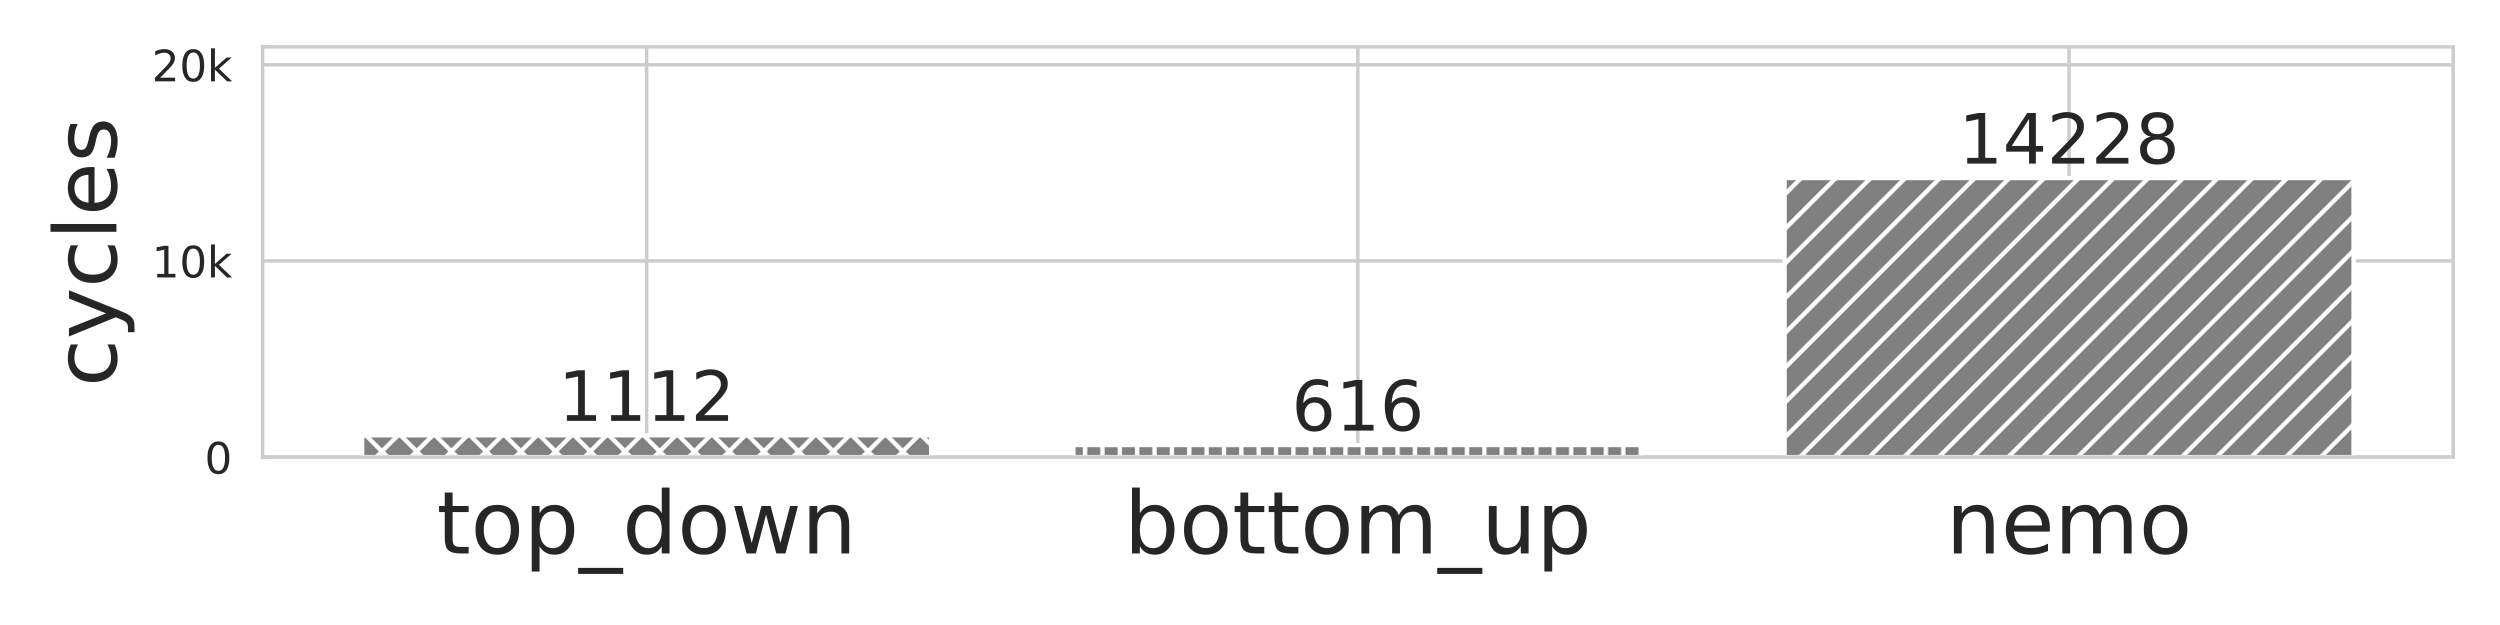
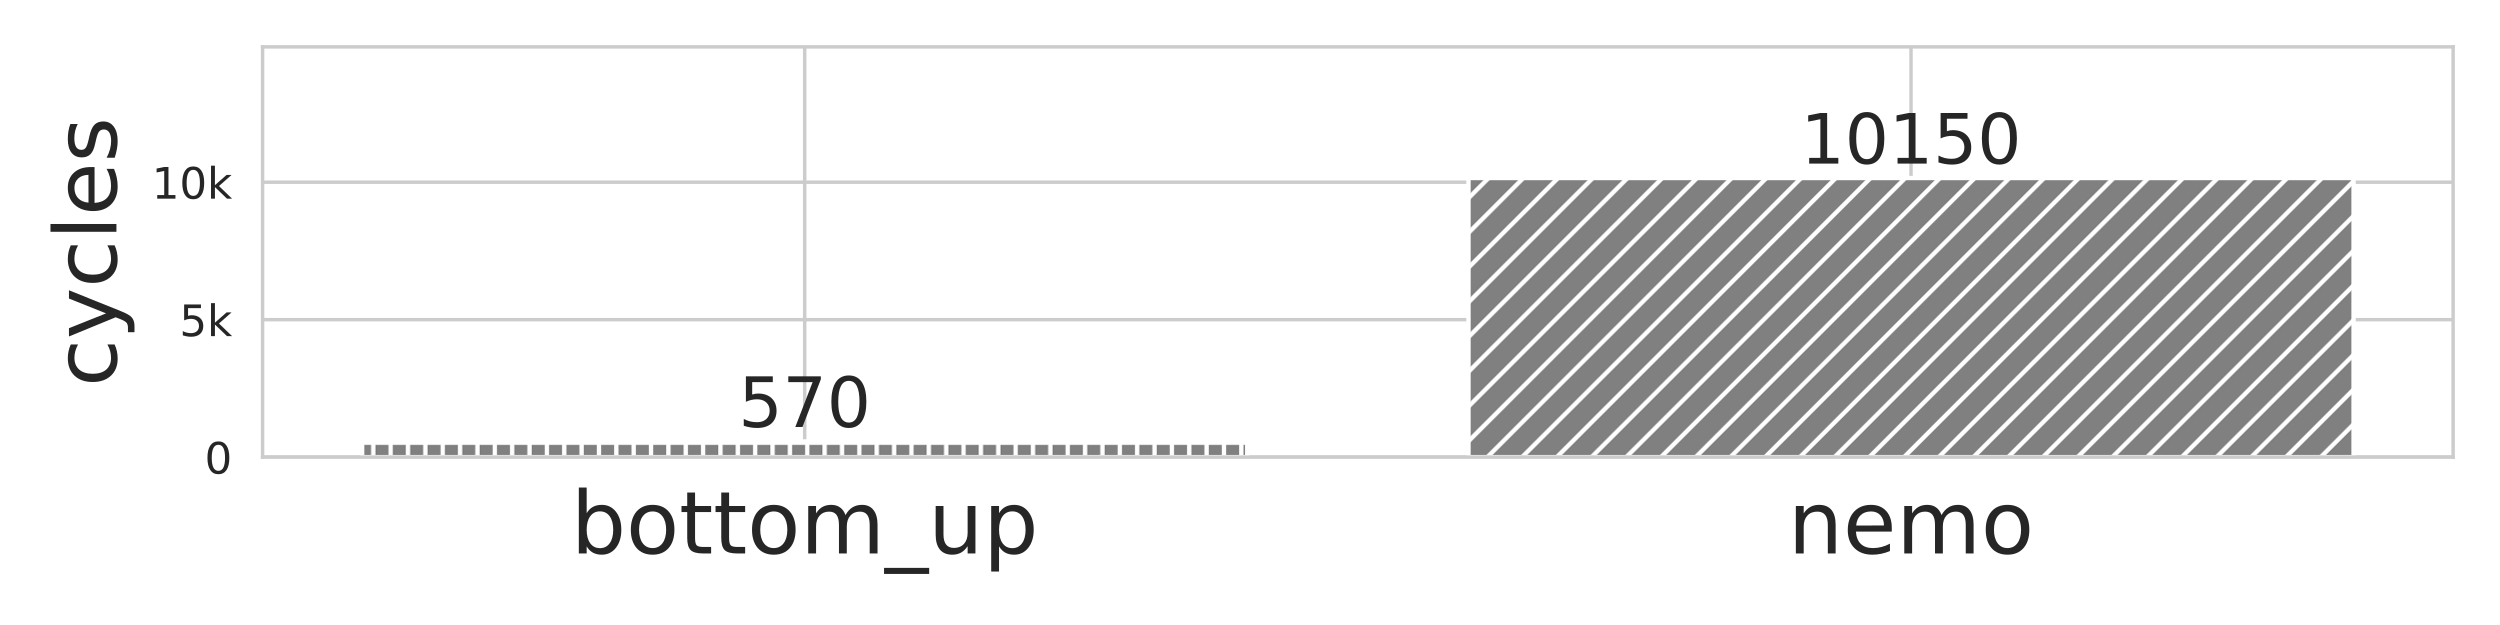
<svg xmlns="http://www.w3.org/2000/svg" xmlns:xlink="http://www.w3.org/1999/xlink" width="576pt" height="144pt" viewBox="0 0 576 144" version="1.1">
  <defs>
    <style type="text/css">*{stroke-linejoin: round; stroke-linecap: butt}</style>
  </defs>
  <g id="figure_1">
    <g id="patch_1">
      <path d="M 0 144  L 576 144  L 576 0  L 0 0  z " style="fill: #ffffff" />
    </g>
    <g id="axes_1">
      <g id="patch_2">
        <path d="M 60.5 105.32  L 565.2 105.32  L 565.2 10.8  L 60.5 10.8  z " style="fill: #ffffff" />
      </g>
      <g id="matplotlib.axis_1">
        <g id="xtick_1">
          <g id="line2d_1">
-             <path d="M 148.986 105.32  L 148.986 10.8  " clip-path="url(#paeb2388d7d)" style="fill: none; stroke: #cccccc; stroke-width: 0.8; stroke-linecap: round" />
+             <path d="M 185.401 105.32  L 185.401 10.8  " clip-path="url(#p2349e642f7)" style="fill: none; stroke: #cccccc; stroke-width: 0.8; stroke-linecap: round" />
          </g>
          <g id="text_1">
-             <g style="fill: #262626" transform="translate(100.6161 127.5169) scale(0.2 -0.2)">
-               <defs>
-                 <path id="DejaVuSans-74" d="M 1172 4494  L 1172 3500  L 2356 3500  L 2356 3053  L 1172 3053  L 1172 1153  Q 1172 725 1289 603  Q 1406 481 1766 481  L 2356 481  L 2356 0  L 1766 0  Q 1100 0 847 248  Q 594 497 594 1153  L 594 3053  L 172 3053  L 172 3500  L 594 3500  L 594 4494  L 1172 4494  z " transform="scale(0.015625)" />
-                 <path id="DejaVuSans-6f" d="M 1959 3097  Q 1497 3097 1228 2736  Q 959 2375 959 1747  Q 959 1119 1226 758  Q 1494 397 1959 397  Q 2419 397 2687 759  Q 2956 1122 2956 1747  Q 2956 2369 2687 2733  Q 2419 3097 1959 3097  z M 1959 3584  Q 2709 3584 3137 3096  Q 3566 2609 3566 1747  Q 3566 888 3137 398  Q 2709 -91 1959 -91  Q 1206 -91 779 398  Q 353 888 353 1747  Q 353 2609 779 3096  Q 1206 3584 1959 3584  z " transform="scale(0.015625)" />
-                 <path id="DejaVuSans-70" d="M 1159 525  L 1159 -1331  L 581 -1331  L 581 3500  L 1159 3500  L 1159 2969  Q 1341 3281 1617 3432  Q 1894 3584 2278 3584  Q 2916 3584 3314 3078  Q 3713 2572 3713 1747  Q 3713 922 3314 415  Q 2916 -91 2278 -91  Q 1894 -91 1617 61  Q 1341 213 1159 525  z M 3116 1747  Q 3116 2381 2855 2742  Q 2594 3103 2138 3103  Q 1681 3103 1420 2742  Q 1159 2381 1159 1747  Q 1159 1113 1420 752  Q 1681 391 2138 391  Q 2594 391 2855 752  Q 3116 1113 3116 1747  z " transform="scale(0.015625)" />
-                 <path id="DejaVuSans-5f" d="M 3263 -1063  L 3263 -1509  L -63 -1509  L -63 -1063  L 3263 -1063  z " transform="scale(0.015625)" />
-                 <path id="DejaVuSans-64" d="M 2906 2969  L 2906 4863  L 3481 4863  L 3481 0  L 2906 0  L 2906 525  Q 2725 213 2448 61  Q 2172 -91 1784 -91  Q 1150 -91 751 415  Q 353 922 353 1747  Q 353 2572 751 3078  Q 1150 3584 1784 3584  Q 2172 3584 2448 3432  Q 2725 3281 2906 2969  z M 947 1747  Q 947 1113 1208 752  Q 1469 391 1925 391  Q 2381 391 2643 752  Q 2906 1113 2906 1747  Q 2906 2381 2643 2742  Q 2381 3103 1925 3103  Q 1469 3103 1208 2742  Q 947 2381 947 1747  z " transform="scale(0.015625)" />
-                 <path id="DejaVuSans-77" d="M 269 3500  L 844 3500  L 1563 769  L 2278 3500  L 2956 3500  L 3675 769  L 4391 3500  L 4966 3500  L 4050 0  L 3372 0  L 2619 2869  L 1863 0  L 1184 0  L 269 3500  z " transform="scale(0.015625)" />
-                 <path id="DejaVuSans-6e" d="M 3513 2113  L 3513 0  L 2938 0  L 2938 2094  Q 2938 2591 2744 2837  Q 2550 3084 2163 3084  Q 1697 3084 1428 2787  Q 1159 2491 1159 1978  L 1159 0  L 581 0  L 581 3500  L 1159 3500  L 1159 2956  Q 1366 3272 1645 3428  Q 1925 3584 2291 3584  Q 2894 3584 3203 3211  Q 3513 2838 3513 2113  z " transform="scale(0.015625)" />
-               </defs>
-               <use xlink:href="#DejaVuSans-74" />
-               <use xlink:href="#DejaVuSans-6f" x="39.209" />
-               <use xlink:href="#DejaVuSans-70" x="100.391" />
-               <use xlink:href="#DejaVuSans-5f" x="163.867" />
-               <use xlink:href="#DejaVuSans-64" x="213.867" />
-               <use xlink:href="#DejaVuSans-6f" x="277.344" />
-               <use xlink:href="#DejaVuSans-77" x="338.525" />
-               <use xlink:href="#DejaVuSans-6e" x="420.312" />
-             </g>
-           </g>
-         </g>
-         <g id="xtick_2">
-           <g id="line2d_2">
-             <path d="M 312.85 105.32  L 312.85 10.8  " clip-path="url(#paeb2388d7d)" style="fill: none; stroke: #cccccc; stroke-width: 0.8; stroke-linecap: round" />
-           </g>
-           <g id="text_2">
-             <g style="fill: #262626" transform="translate(258.9969 127.5169) scale(0.2 -0.2)">
+             <g style="fill: #262626" transform="translate(131.5474 127.5169) scale(0.2 -0.2)">
              <defs>
                <path id="DejaVuSans-62" d="M 3116 1747  Q 3116 2381 2855 2742  Q 2594 3103 2138 3103  Q 1681 3103 1420 2742  Q 1159 2381 1159 1747  Q 1159 1113 1420 752  Q 1681 391 2138 391  Q 2594 391 2855 752  Q 3116 1113 3116 1747  z M 1159 2969  Q 1341 3281 1617 3432  Q 1894 3584 2278 3584  Q 2916 3584 3314 3078  Q 3713 2572 3713 1747  Q 3713 922 3314 415  Q 2916 -91 2278 -91  Q 1894 -91 1617 61  Q 1341 213 1159 525  L 1159 0  L 581 0  L 581 4863  L 1159 4863  L 1159 2969  z " transform="scale(0.015625)" />
+                 <path id="DejaVuSans-6f" d="M 1959 3097  Q 1497 3097 1228 2736  Q 959 2375 959 1747  Q 959 1119 1226 758  Q 1494 397 1959 397  Q 2419 397 2687 759  Q 2956 1122 2956 1747  Q 2956 2369 2687 2733  Q 2419 3097 1959 3097  z M 1959 3584  Q 2709 3584 3137 3096  Q 3566 2609 3566 1747  Q 3566 888 3137 398  Q 2709 -91 1959 -91  Q 1206 -91 779 398  Q 353 888 353 1747  Q 353 2609 779 3096  Q 1206 3584 1959 3584  z " transform="scale(0.015625)" />
+                 <path id="DejaVuSans-74" d="M 1172 4494  L 1172 3500  L 2356 3500  L 2356 3053  L 1172 3053  L 1172 1153  Q 1172 725 1289 603  Q 1406 481 1766 481  L 2356 481  L 2356 0  L 1766 0  Q 1100 0 847 248  Q 594 497 594 1153  L 594 3053  L 172 3053  L 172 3500  L 594 3500  L 594 4494  L 1172 4494  z " transform="scale(0.015625)" />
                <path id="DejaVuSans-6d" d="M 3328 2828  Q 3544 3216 3844 3400  Q 4144 3584 4550 3584  Q 5097 3584 5394 3201  Q 5691 2819 5691 2113  L 5691 0  L 5113 0  L 5113 2094  Q 5113 2597 4934 2840  Q 4756 3084 4391 3084  Q 3944 3084 3684 2787  Q 3425 2491 3425 1978  L 3425 0  L 2847 0  L 2847 2094  Q 2847 2600 2669 2842  Q 2491 3084 2119 3084  Q 1678 3084 1418 2786  Q 1159 2488 1159 1978  L 1159 0  L 581 0  L 581 3500  L 1159 3500  L 1159 2956  Q 1356 3278 1631 3431  Q 1906 3584 2284 3584  Q 2666 3584 2933 3390  Q 3200 3197 3328 2828  z " transform="scale(0.015625)" />
+                 <path id="DejaVuSans-5f" d="M 3263 -1063  L 3263 -1509  L -63 -1509  L -63 -1063  L 3263 -1063  z " transform="scale(0.015625)" />
                <path id="DejaVuSans-75" d="M 544 1381  L 544 3500  L 1119 3500  L 1119 1403  Q 1119 906 1312 657  Q 1506 409 1894 409  Q 2359 409 2629 706  Q 2900 1003 2900 1516  L 2900 3500  L 3475 3500  L 3475 0  L 2900 0  L 2900 538  Q 2691 219 2414 64  Q 2138 -91 1772 -91  Q 1169 -91 856 284  Q 544 659 544 1381  z M 1991 3584  L 1991 3584  z " transform="scale(0.015625)" />
+                 <path id="DejaVuSans-70" d="M 1159 525  L 1159 -1331  L 581 -1331  L 581 3500  L 1159 3500  L 1159 2969  Q 1341 3281 1617 3432  Q 1894 3584 2278 3584  Q 2916 3584 3314 3078  Q 3713 2572 3713 1747  Q 3713 922 3314 415  Q 2916 -91 2278 -91  Q 1894 -91 1617 61  Q 1341 213 1159 525  z M 3116 1747  Q 3116 2381 2855 2742  Q 2594 3103 2138 3103  Q 1681 3103 1420 2742  Q 1159 2381 1159 1747  Q 1159 1113 1420 752  Q 1681 391 2138 391  Q 2594 391 2855 752  Q 3116 1113 3116 1747  z " transform="scale(0.015625)" />
              </defs>
              <use xlink:href="#DejaVuSans-62" />
              <use xlink:href="#DejaVuSans-6f" x="63.477" />
              <use xlink:href="#DejaVuSans-74" x="124.658" />
              <use xlink:href="#DejaVuSans-74" x="163.867" />
              <use xlink:href="#DejaVuSans-6f" x="203.076" />
              <use xlink:href="#DejaVuSans-6d" x="264.258" />
              <use xlink:href="#DejaVuSans-5f" x="361.67" />
              <use xlink:href="#DejaVuSans-75" x="411.67" />
              <use xlink:href="#DejaVuSans-70" x="475.049" />
            </g>
          </g>
        </g>
-         <g id="xtick_3">
-           <g id="line2d_3">
-             <path d="M 476.714 105.32  L 476.714 10.8  " clip-path="url(#paeb2388d7d)" style="fill: none; stroke: #cccccc; stroke-width: 0.8; stroke-linecap: round" />
+         <g id="xtick_2">
+           <g id="line2d_2">
+             <path d="M 440.299 105.32  L 440.299 10.8  " clip-path="url(#p2349e642f7)" style="fill: none; stroke: #cccccc; stroke-width: 0.8; stroke-linecap: round" />
          </g>
-           <g id="text_3">
-             <g style="fill: #262626" transform="translate(448.3636 127.5169) scale(0.2 -0.2)">
+           <g id="text_2">
+             <g style="fill: #262626" transform="translate(411.9495 127.5169) scale(0.2 -0.2)">
              <defs>
+                 <path id="DejaVuSans-6e" d="M 3513 2113  L 3513 0  L 2938 0  L 2938 2094  Q 2938 2591 2744 2837  Q 2550 3084 2163 3084  Q 1697 3084 1428 2787  Q 1159 2491 1159 1978  L 1159 0  L 581 0  L 581 3500  L 1159 3500  L 1159 2956  Q 1366 3272 1645 3428  Q 1925 3584 2291 3584  Q 2894 3584 3203 3211  Q 3513 2838 3513 2113  z " transform="scale(0.015625)" />
                <path id="DejaVuSans-65" d="M 3597 1894  L 3597 1613  L 953 1613  Q 991 1019 1311 708  Q 1631 397 2203 397  Q 2534 397 2845 478  Q 3156 559 3463 722  L 3463 178  Q 3153 47 2828 -22  Q 2503 -91 2169 -91  Q 1331 -91 842 396  Q 353 884 353 1716  Q 353 2575 817 3079  Q 1281 3584 2069 3584  Q 2775 3584 3186 3129  Q 3597 2675 3597 1894  z M 3022 2063  Q 3016 2534 2758 2815  Q 2500 3097 2075 3097  Q 1594 3097 1305 2825  Q 1016 2553 972 2059  L 3022 2063  z " transform="scale(0.015625)" />
              </defs>
              <use xlink:href="#DejaVuSans-6e" />
              <use xlink:href="#DejaVuSans-65" x="63.379" />
              <use xlink:href="#DejaVuSans-6d" x="124.902" />
              <use xlink:href="#DejaVuSans-6f" x="222.314" />
            </g>
          </g>
        </g>
      </g>
      <g id="matplotlib.axis_2">
        <g id="ytick_1">
-           <g id="line2d_4">
-             <path d="M 60.5 105.32  L 565.2 105.32  " clip-path="url(#paeb2388d7d)" style="fill: none; stroke: #cccccc; stroke-width: 0.8; stroke-linecap: round" />
+           <g id="line2d_3">
+             <path d="M 60.5 105.32  L 565.2 105.32  " clip-path="url(#p2349e642f7)" style="fill: none; stroke: #cccccc; stroke-width: 0.8; stroke-linecap: round" />
          </g>
-           <g id="text_4">
+           <g id="text_3">
            <g style="fill: #262626" transform="translate(47.1375 109.1192) scale(0.1 -0.1)">
              <defs>
                <path id="DejaVuSans-30" d="M 2034 4250  Q 1547 4250 1301 3770  Q 1056 3291 1056 2328  Q 1056 1369 1301 889  Q 1547 409 2034 409  Q 2525 409 2770 889  Q 3016 1369 3016 2328  Q 3016 3291 2770 3770  Q 2525 4250 2034 4250  z M 2034 4750  Q 2819 4750 3233 4129  Q 3647 3509 3647 2328  Q 3647 1150 3233 529  Q 2819 -91 2034 -91  Q 1250 -91 836 529  Q 422 1150 422 2328  Q 422 3509 836 4129  Q 1250 4750 2034 4750  z " transform="scale(0.015625)" />
              </defs>
              <use xlink:href="#DejaVuSans-30" />
            </g>
          </g>
        </g>
        <g id="ytick_2">
+           <g id="line2d_4">
+             <path d="M 60.5 73.647  L 565.2 73.647  " clip-path="url(#p2349e642f7)" style="fill: none; stroke: #cccccc; stroke-width: 0.8; stroke-linecap: round" />
+           </g>
+           <g id="text_4">
+             <g style="fill: #262626" transform="translate(41.34687 77.44624) scale(0.1 -0.1)">
+               <defs>
+                 <path id="DejaVuSans-35" d="M 691 4666  L 3169 4666  L 3169 4134  L 1269 4134  L 1269 2991  Q 1406 3038 1543 3061  Q 1681 3084 1819 3084  Q 2600 3084 3056 2656  Q 3513 2228 3513 1497  Q 3513 744 3044 326  Q 2575 -91 1722 -91  Q 1428 -91 1123 -41  Q 819 9 494 109  L 494 744  Q 775 591 1075 516  Q 1375 441 1709 441  Q 2250 441 2565 725  Q 2881 1009 2881 1497  Q 2881 1984 2565 2268  Q 2250 2553 1709 2553  Q 1456 2553 1204 2497  Q 953 2441 691 2322  L 691 4666  z " transform="scale(0.015625)" />
+                 <path id="DejaVuSans-6b" d="M 581 4863  L 1159 4863  L 1159 1991  L 2875 3500  L 3609 3500  L 1753 1863  L 3688 0  L 2938 0  L 1159 1709  L 1159 0  L 581 0  L 581 4863  z " transform="scale(0.015625)" />
+               </defs>
+               <use xlink:href="#DejaVuSans-35" />
+               <use xlink:href="#DejaVuSans-6b" x="63.623" />
+             </g>
+           </g>
+         </g>
+         <g id="ytick_3">
          <g id="line2d_5">
-             <path d="M 60.5 60.126  L 565.2 60.126  " clip-path="url(#paeb2388d7d)" style="fill: none; stroke: #cccccc; stroke-width: 0.8; stroke-linecap: round" />
+             <path d="M 60.5 41.974  L 565.2 41.974  " clip-path="url(#p2349e642f7)" style="fill: none; stroke: #cccccc; stroke-width: 0.8; stroke-linecap: round" />
          </g>
          <g id="text_5">
-             <g style="fill: #262626" transform="translate(34.98438 63.92553) scale(0.1 -0.1)">
+             <g style="fill: #262626" transform="translate(34.98438 45.77326) scale(0.1 -0.1)">
              <defs>
                <path id="DejaVuSans-31" d="M 794 531  L 1825 531  L 1825 4091  L 703 3866  L 703 4441  L 1819 4666  L 2450 4666  L 2450 531  L 3481 531  L 3481 0  L 794 0  L 794 531  z " transform="scale(0.015625)" />
-                 <path id="DejaVuSans-6b" d="M 581 4863  L 1159 4863  L 1159 1991  L 2875 3500  L 3609 3500  L 1753 1863  L 3688 0  L 2938 0  L 1159 1709  L 1159 0  L 581 0  L 581 4863  z " transform="scale(0.015625)" />
              </defs>
              <use xlink:href="#DejaVuSans-31" />
              <use xlink:href="#DejaVuSans-30" x="63.623" />
              <use xlink:href="#DejaVuSans-6b" x="127.246" />
            </g>
          </g>
        </g>
-         <g id="ytick_3">
-           <g id="line2d_6">
-             <path d="M 60.5 14.933  L 565.2 14.933  " clip-path="url(#paeb2388d7d)" style="fill: none; stroke: #cccccc; stroke-width: 0.8; stroke-linecap: round" />
-           </g>
-           <g id="text_6">
-             <g style="fill: #262626" transform="translate(34.98438 18.73184) scale(0.1 -0.1)">
-               <defs>
-                 <path id="DejaVuSans-32" d="M 1228 531  L 3431 531  L 3431 0  L 469 0  L 469 531  Q 828 903 1448 1529  Q 2069 2156 2228 2338  Q 2531 2678 2651 2914  Q 2772 3150 2772 3378  Q 2772 3750 2511 3984  Q 2250 4219 1831 4219  Q 1534 4219 1204 4116  Q 875 4013 500 3803  L 500 4441  Q 881 4594 1212 4672  Q 1544 4750 1819 4750  Q 2544 4750 2975 4387  Q 3406 4025 3406 3419  Q 3406 3131 3298 2873  Q 3191 2616 2906 2266  Q 2828 2175 2409 1742  Q 1991 1309 1228 531  z " transform="scale(0.015625)" />
-               </defs>
-               <use xlink:href="#DejaVuSans-32" />
-               <use xlink:href="#DejaVuSans-30" x="63.623" />
-               <use xlink:href="#DejaVuSans-6b" x="127.246" />
-             </g>
-           </g>
-         </g>
-         <g id="text_7">
+         <g id="text_6">
          <g style="fill: #262626" transform="translate(26.825 89.11625) rotate(-90) scale(0.2 -0.2)">
            <defs>
              <path id="DejaVuSans-63" d="M 3122 3366  L 3122 2828  Q 2878 2963 2633 3030  Q 2388 3097 2138 3097  Q 1578 3097 1268 2742  Q 959 2388 959 1747  Q 959 1106 1268 751  Q 1578 397 2138 397  Q 2388 397 2633 464  Q 2878 531 3122 666  L 3122 134  Q 2881 22 2623 -34  Q 2366 -91 2075 -91  Q 1284 -91 818 406  Q 353 903 353 1747  Q 353 2603 823 3093  Q 1294 3584 2113 3584  Q 2378 3584 2631 3529  Q 2884 3475 3122 3366  z " transform="scale(0.015625)" />
              <path id="DejaVuSans-79" d="M 2059 -325  Q 1816 -950 1584 -1140  Q 1353 -1331 966 -1331  L 506 -1331  L 506 -850  L 844 -850  Q 1081 -850 1212 -737  Q 1344 -625 1503 -206  L 1606 56  L 191 3500  L 800 3500  L 1894 763  L 2988 3500  L 3597 3500  L 2059 -325  z " transform="scale(0.015625)" />
              <path id="DejaVuSans-6c" d="M 603 4863  L 1178 4863  L 1178 0  L 603 0  L 603 4863  z " transform="scale(0.015625)" />
              <path id="DejaVuSans-73" d="M 2834 3397  L 2834 2853  Q 2591 2978 2328 3040  Q 2066 3103 1784 3103  Q 1356 3103 1142 2972  Q 928 2841 928 2578  Q 928 2378 1081 2264  Q 1234 2150 1697 2047  L 1894 2003  Q 2506 1872 2764 1633  Q 3022 1394 3022 966  Q 3022 478 2636 193  Q 2250 -91 1575 -91  Q 1294 -91 989 -36  Q 684 19 347 128  L 347 722  Q 666 556 975 473  Q 1284 391 1588 391  Q 1994 391 2212 530  Q 2431 669 2431 922  Q 2431 1156 2273 1281  Q 2116 1406 1581 1522  L 1381 1569  Q 847 1681 609 1914  Q 372 2147 372 2553  Q 372 3047 722 3315  Q 1072 3584 1716 3584  Q 2034 3584 2315 3537  Q 2597 3491 2834 3397  z " transform="scale(0.015625)" />
            </defs>
            <use xlink:href="#DejaVuSans-63" />
            <use xlink:href="#DejaVuSans-79" x="54.98" />
            <use xlink:href="#DejaVuSans-63" x="114.16" />
            <use xlink:href="#DejaVuSans-6c" x="169.141" />
            <use xlink:href="#DejaVuSans-65" x="196.924" />
            <use xlink:href="#DejaVuSans-73" x="258.447" />
          </g>
        </g>
      </g>
      <g id="patch_3">
-         <path d="M 83.441 105.32  L 214.532 105.32  L 214.532 100.294  L 83.441 100.294  z " clip-path="url(#paeb2388d7d)" style="fill: url(#heb3708efd5); stroke: #ffffff; stroke-linejoin: miter" />
+         <path d="M 83.441 105.32  L 287.36 105.32  L 287.36 101.706  L 83.441 101.706  z " clip-path="url(#p2349e642f7)" style="fill: url(#heab3e71fbf); stroke: #ffffff; stroke-linejoin: miter" />
      </g>
      <g id="patch_4">
-         <path d="M 247.305 105.32  L 378.395 105.32  L 378.395 102.536  L 247.305 102.536  z " clip-path="url(#paeb2388d7d)" style="fill: url(#h8110e26665); stroke: #ffffff; stroke-linejoin: miter" />
+         <path d="M 338.34 105.32  L 542.259 105.32  L 542.259 41.021  L 338.34 41.021  z " clip-path="url(#p2349e642f7)" style="fill: url(#hcec66dcb1b); stroke: #ffffff; stroke-linejoin: miter" />
      </g>
      <g id="patch_5">
-         <path d="M 411.168 105.32  L 542.259 105.32  L 542.259 41.021  L 411.168 41.021  z " clip-path="url(#paeb2388d7d)" style="fill: url(#h76161411b4); stroke: #ffffff; stroke-linejoin: miter" />
+         <path d="M 60.5 105.32  L 60.5 10.8  " style="fill: none; stroke: #cccccc; stroke-width: 0.8; stroke-linejoin: miter; stroke-linecap: square" />
      </g>
      <g id="patch_6">
-         <path d="M 60.5 105.32  L 60.5 10.8  " style="fill: none; stroke: #cccccc; stroke-width: 0.8; stroke-linejoin: miter; stroke-linecap: square" />
+         <path d="M 565.2 105.32  L 565.2 10.8  " style="fill: none; stroke: #cccccc; stroke-width: 0.8; stroke-linejoin: miter; stroke-linecap: square" />
      </g>
      <g id="patch_7">
-         <path d="M 565.2 105.32  L 565.2 10.8  " style="fill: none; stroke: #cccccc; stroke-width: 0.8; stroke-linejoin: miter; stroke-linecap: square" />
+         <path d="M 60.5 105.32  L 565.2 105.32  " style="fill: none; stroke: #cccccc; stroke-width: 0.8; stroke-linejoin: miter; stroke-linecap: square" />
      </g>
      <g id="patch_8">
-         <path d="M 60.5 105.32  L 565.2 105.32  " style="fill: none; stroke: #cccccc; stroke-width: 0.8; stroke-linejoin: miter; stroke-linecap: square" />
-       </g>
-       <g id="patch_9">
        <path d="M 60.5 10.8  L 565.2 10.8  " style="fill: none; stroke: #cccccc; stroke-width: 0.8; stroke-linejoin: miter; stroke-linecap: square" />
      </g>
-       <g id="text_8">
-         <g style="fill: #262626" transform="translate(128.6264 96.96696) scale(0.16 -0.16)">
-           <use xlink:href="#DejaVuSans-31" />
-           <use xlink:href="#DejaVuSans-31" x="63.623" />
-           <use xlink:href="#DejaVuSans-31" x="127.246" />
-           <use xlink:href="#DejaVuSans-32" x="190.869" />
+       <g id="text_7">
+         <g style="fill: #262626" transform="translate(170.1305 98.37861) scale(0.16 -0.16)">
+           <defs>
+             <path id="DejaVuSans-37" d="M 525 4666  L 3525 4666  L 3525 4397  L 1831 0  L 1172 0  L 2766 4134  L 525 4134  L 525 4666  z " transform="scale(0.015625)" />
+           </defs>
+           <use xlink:href="#DejaVuSans-35" />
+           <use xlink:href="#DejaVuSans-37" x="63.623" />
+           <use xlink:href="#DejaVuSans-30" x="127.246" />
        </g>
      </g>
-       <g id="text_9">
-         <g style="fill: #262626" transform="translate(297.58 99.20857) scale(0.16 -0.16)">
-           <defs>
-             <path id="DejaVuSans-36" d="M 2113 2584  Q 1688 2584 1439 2293  Q 1191 2003 1191 1497  Q 1191 994 1439 701  Q 1688 409 2113 409  Q 2538 409 2786 701  Q 3034 994 3034 1497  Q 3034 2003 2786 2293  Q 2538 2584 2113 2584  z M 3366 4563  L 3366 3988  Q 3128 4100 2886 4159  Q 2644 4219 2406 4219  Q 1781 4219 1451 3797  Q 1122 3375 1075 2522  Q 1259 2794 1537 2939  Q 1816 3084 2150 3084  Q 2853 3084 3261 2657  Q 3669 2231 3669 1497  Q 3669 778 3244 343  Q 2819 -91 2113 -91  Q 1303 -91 875 529  Q 447 1150 447 2328  Q 447 3434 972 4092  Q 1497 4750 2381 4750  Q 2619 4750 2861 4703  Q 3103 4656 3366 4563  z " transform="scale(0.015625)" />
-           </defs>
-           <use xlink:href="#DejaVuSans-36" />
-           <use xlink:href="#DejaVuSans-31" x="63.623" />
-           <use xlink:href="#DejaVuSans-36" x="127.246" />
-         </g>
-       </g>
-       <g id="text_10">
-         <g style="fill: #262626" transform="translate(451.2636 37.69318) scale(0.16 -0.16)">
-           <defs>
-             <path id="DejaVuSans-34" d="M 2419 4116  L 825 1625  L 2419 1625  L 2419 4116  z M 2253 4666  L 3047 4666  L 3047 1625  L 3713 1625  L 3713 1100  L 3047 1100  L 3047 0  L 2419 0  L 2419 1100  L 313 1100  L 313 1709  L 2253 4666  z " transform="scale(0.015625)" />
-             <path id="DejaVuSans-38" d="M 2034 2216  Q 1584 2216 1326 1975  Q 1069 1734 1069 1313  Q 1069 891 1326 650  Q 1584 409 2034 409  Q 2484 409 2743 651  Q 3003 894 3003 1313  Q 3003 1734 2745 1975  Q 2488 2216 2034 2216  z M 1403 2484  Q 997 2584 770 2862  Q 544 3141 544 3541  Q 544 4100 942 4425  Q 1341 4750 2034 4750  Q 2731 4750 3128 4425  Q 3525 4100 3525 3541  Q 3525 3141 3298 2862  Q 3072 2584 2669 2484  Q 3125 2378 3379 2068  Q 3634 1759 3634 1313  Q 3634 634 3220 271  Q 2806 -91 2034 -91  Q 1263 -91 848 271  Q 434 634 434 1313  Q 434 1759 690 2068  Q 947 2378 1403 2484  z M 1172 3481  Q 1172 3119 1398 2916  Q 1625 2713 2034 2713  Q 2441 2713 2670 2916  Q 2900 3119 2900 3481  Q 2900 3844 2670 4047  Q 2441 4250 2034 4250  Q 1625 4250 1398 4047  Q 1172 3844 1172 3481  z " transform="scale(0.015625)" />
-           </defs>
+       <g id="text_8">
+         <g style="fill: #262626" transform="translate(414.8495 37.69318) scale(0.16 -0.16)">
          <use xlink:href="#DejaVuSans-31" />
-           <use xlink:href="#DejaVuSans-34" x="63.623" />
-           <use xlink:href="#DejaVuSans-32" x="127.246" />
-           <use xlink:href="#DejaVuSans-32" x="190.869" />
-           <use xlink:href="#DejaVuSans-38" x="254.492" />
+           <use xlink:href="#DejaVuSans-30" x="63.623" />
+           <use xlink:href="#DejaVuSans-31" x="127.246" />
+           <use xlink:href="#DejaVuSans-35" x="190.869" />
+           <use xlink:href="#DejaVuSans-30" x="254.492" />
        </g>
      </g>
    </g>
  </g>
  <defs>
-     <clipPath id="paeb2388d7d">
+     <clipPath id="p2349e642f7">
      <rect x="60.5" y="10.8" width="504.7" height="94.52" />
    </clipPath>
  </defs>
  <defs>
-     <pattern id="heb3708efd5" patternUnits="userSpaceOnUse" x="0" y="0" width="72" height="72">
-       <rect x="0" y="0" width="73" height="73" fill="#808080" />
-       <path d="M -36 36  L 36 -36  M -32 40  L 40 -32  M -28 44  L 44 -28  M -24 48  L 48 -24  M -20 52  L 52 -20  M -16 56  L 56 -16  M -12 60  L 60 -12  M -8 64  L 64 -8  M -4 68  L 68 -4  M 0 72  L 72 0  M 4 76  L 76 4  M 8 80  L 80 8  M 12 84  L 84 12  M 16 88  L 88 16  M 20 92  L 92 20  M 24 96  L 96 24  M 28 100  L 100 28  M 32 104  L 104 32  M 36 108  L 108 36  M -36 36  L 36 108  M -32 32  L 40 104  M -28 28  L 44 100  M -24 24  L 48 96  M -20 20  L 52 92  M -16 16  L 56 88  M -12 12  L 60 84  M -8 8  L 64 80  M -4 4  L 68 76  M 0 0  L 72 72  M 4 -4  L 76 68  M 8 -8  L 80 64  M 12 -12  L 84 60  M 16 -16  L 88 56  M 20 -20  L 92 52  M 24 -24  L 96 48  M 28 -28  L 100 44  M 32 -32  L 104 40  M 36 -36  L 108 36  " style="fill: #ffffff; stroke: #ffffff; stroke-width: 1.0; stroke-linecap: butt; stroke-linejoin: miter" />
-     </pattern>
-     <pattern id="h8110e26665" patternUnits="userSpaceOnUse" x="0" y="0" width="72" height="72">
+     <pattern id="heab3e71fbf" patternUnits="userSpaceOnUse" x="0" y="0" width="72" height="72">
      <rect x="0" y="0" width="73" height="73" fill="#808080" />
      <path d="M 0 70  L 72 70  M 0 66  L 72 66  M 0 62  L 72 62  M 0 58  L 72 58  M 0 54  L 72 54  M 0 50  L 72 50  M 0 46  L 72 46  M 0 42  L 72 42  M 0 38  L 72 38  M 0 34  L 72 34  M 0 30  L 72 30  M 0 26  L 72 26  M 0 22  L 72 22  M 0 18  L 72 18  M 0 14  L 72 14  M 0 10  L 72 10  M 0 6  L 72 6  M 0 2  L 72 2  M 2 72  L 2 0  M 6 72  L 6 0  M 10 72  L 10 0  M 14 72  L 14 0  M 18 72  L 18 0  M 22 72  L 22 0  M 26 72  L 26 0  M 30 72  L 30 0  M 34 72  L 34 0  M 38 72  L 38 0  M 42 72  L 42 0  M 46 72  L 46 0  M 50 72  L 50 0  M 54 72  L 54 0  M 58 72  L 58 0  M 62 72  L 62 0  M 66 72  L 66 0  M 70 72  L 70 0  " style="fill: #ffffff; stroke: #ffffff; stroke-width: 1.0; stroke-linecap: butt; stroke-linejoin: miter" />
    </pattern>
-     <pattern id="h76161411b4" patternUnits="userSpaceOnUse" x="0" y="0" width="72" height="72">
+     <pattern id="hcec66dcb1b" patternUnits="userSpaceOnUse" x="0" y="0" width="72" height="72">
      <rect x="0" y="0" width="73" height="73" fill="#808080" />
      <path d="M -36 36  L 36 -36  M -32 40  L 40 -32  M -28 44  L 44 -28  M -24 48  L 48 -24  M -20 52  L 52 -20  M -16 56  L 56 -16  M -12 60  L 60 -12  M -8 64  L 64 -8  M -4 68  L 68 -4  M 0 72  L 72 0  M 4 76  L 76 4  M 8 80  L 80 8  M 12 84  L 84 12  M 16 88  L 88 16  M 20 92  L 92 20  M 24 96  L 96 24  M 28 100  L 100 28  M 32 104  L 104 32  M 36 108  L 108 36  " style="fill: #ffffff; stroke: #ffffff; stroke-width: 1.0; stroke-linecap: butt; stroke-linejoin: miter" />
    </pattern>
  </defs>
</svg>
